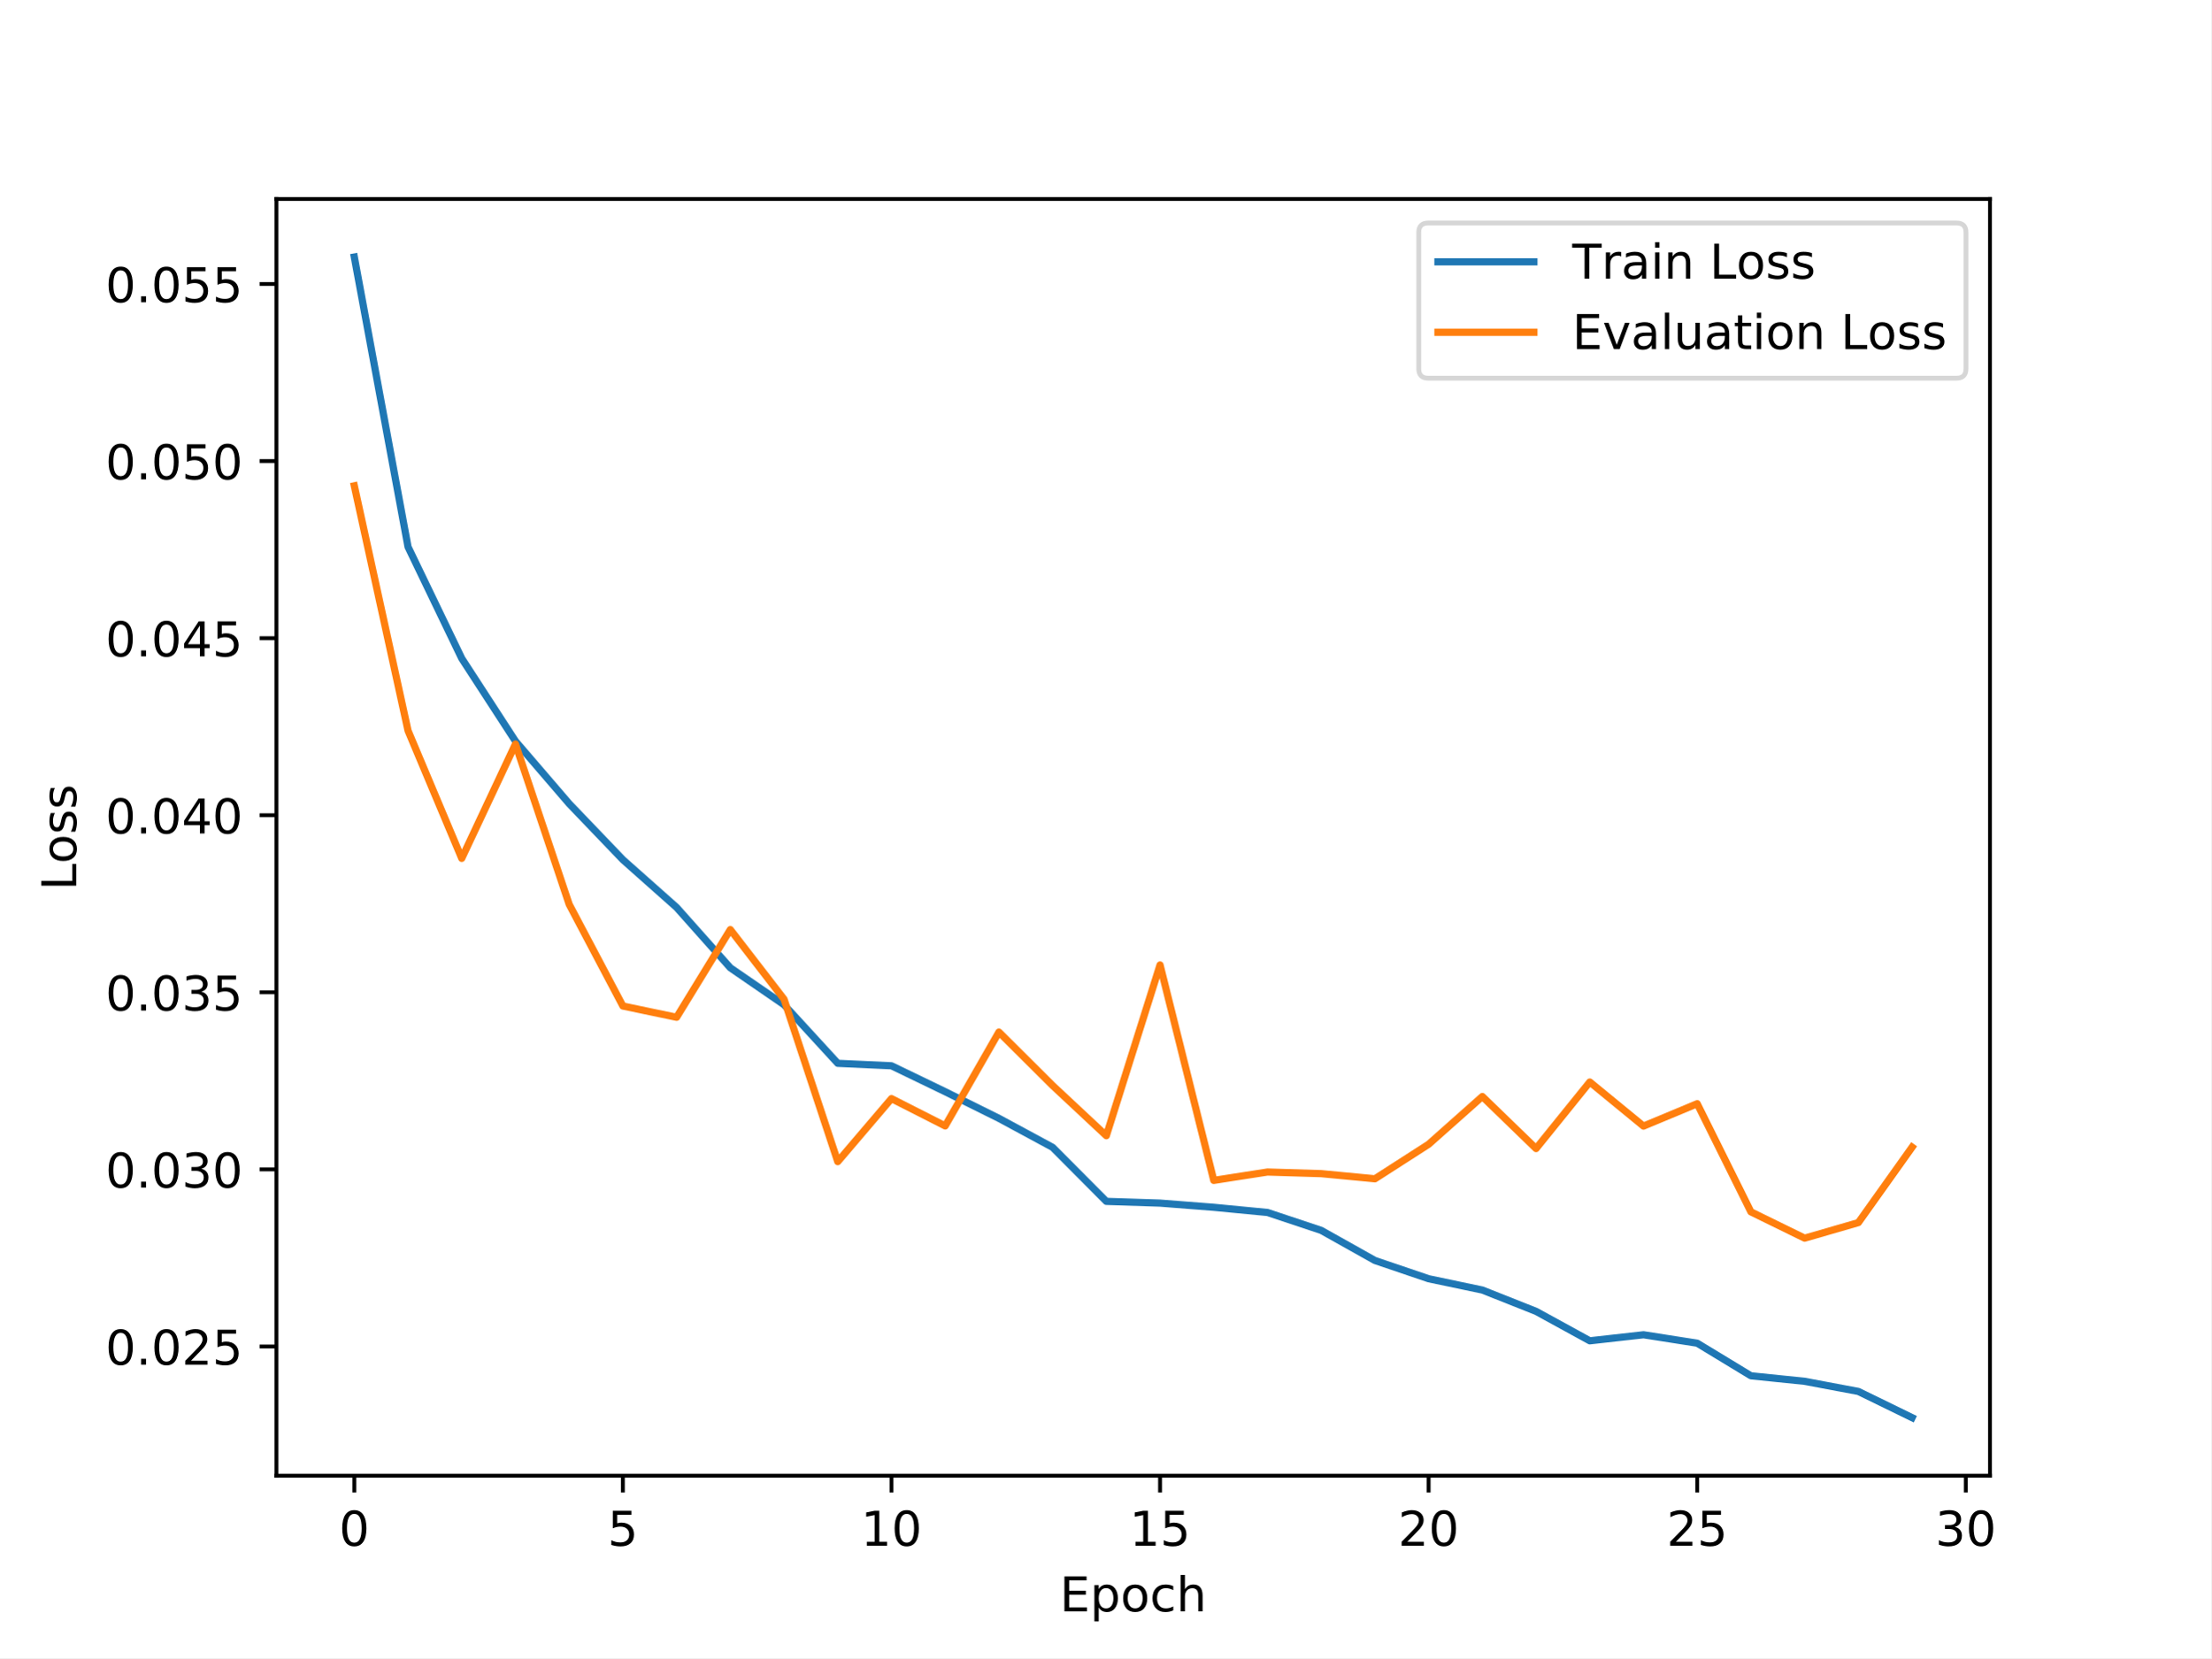
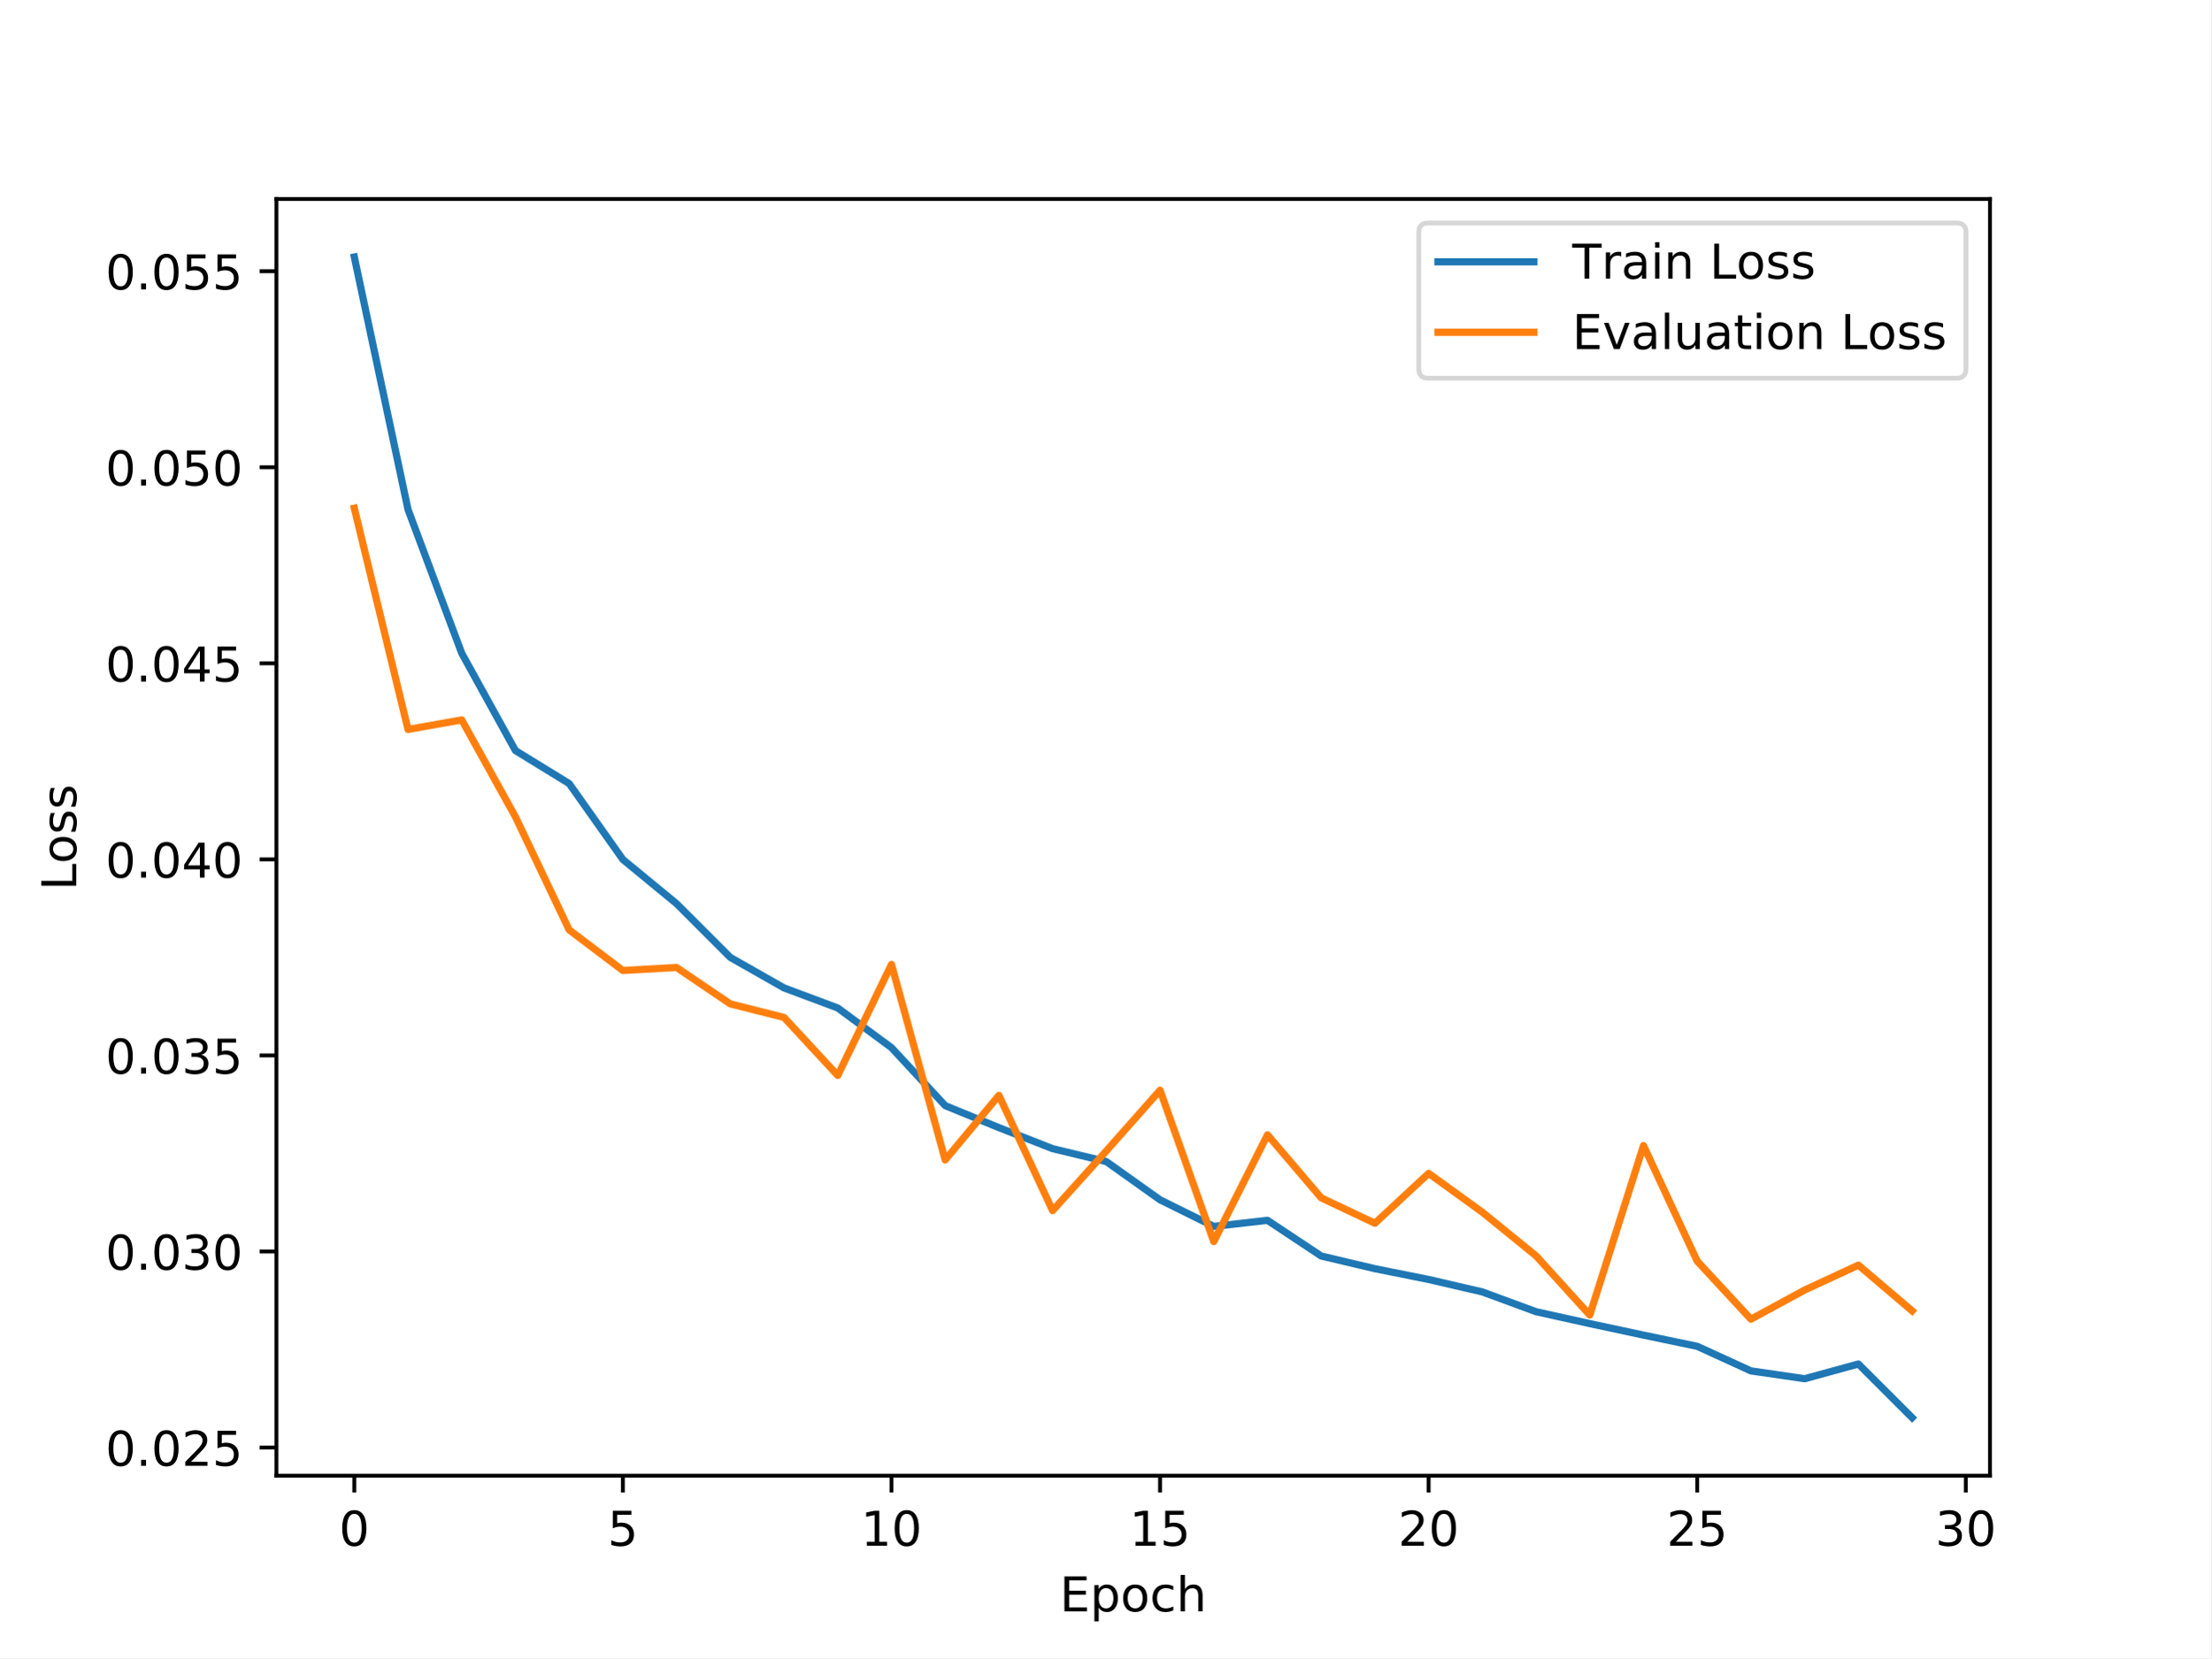
<svg xmlns="http://www.w3.org/2000/svg" xmlns:xlink="http://www.w3.org/1999/xlink" height="345.6pt" version="1.1" viewBox="0 0 460.8 345.6" width="460.8pt">
  <defs>
    <style type="text/css">
*{stroke-linecap:butt;stroke-linejoin:round;}
  </style>
  </defs>
  <g id="figure_1">
    <g id="patch_1">
      <path d="M 0 345.6  L 460.8 345.6  L 460.8 0  L 0 0  z " style="fill:#ffffff;" />
    </g>
    <g id="axes_1">
      <g id="patch_2">
        <path d="M 57.6 307.584  L 414.72 307.584  L 414.72 41.472  L 57.6 41.472  z " style="fill:#ffffff;" />
      </g>
      <g id="matplotlib.axis_1">
        <g id="xtick_1">
          <g id="line2d_1">
            <defs>
-               <path d="M 0 0  L 0 3.5  " id="m61d33a6a5a" style="stroke:#000000;stroke-width:0.8;" />
-             </defs>
-             <g>
-               <use style="stroke:#000000;stroke-width:0.8;" x="73.833" xlink:href="#m61d33a6a5a" y="307.584" />
+               <path d="M 0 0  L 0 3.5  " id="mc1222eeaa2" style="stroke:#000000;stroke-width:0.8;" />
+             </defs>
+             <g>
+               <use style="stroke:#000000;stroke-width:0.8;" x="73.833" xlink:href="#mc1222eeaa2" y="307.584" />
            </g>
          </g>
          <g id="text_1">
            <defs>
              <path d="M 31.781 66.406  Q 24.172 66.406 20.328 58.906  Q 16.5 51.422 16.5 36.375  Q 16.5 21.391 20.328 13.891  Q 24.172 6.391 31.781 6.391  Q 39.453 6.391 43.281 13.891  Q 47.125 21.391 47.125 36.375  Q 47.125 51.422 43.281 58.906  Q 39.453 66.406 31.781 66.406  z M 31.781 74.219  Q 44.047 74.219 50.516 64.516  Q 56.984 54.828 56.984 36.375  Q 56.984 17.969 50.516 8.266  Q 44.047 -1.422 31.781 -1.422  Q 19.531 -1.422 13.062 8.266  Q 6.594 17.969 6.594 36.375  Q 6.594 54.828 13.062 64.516  Q 19.531 74.219 31.781 74.219  z " id="DejaVuSans-48" />
            </defs>
            <g transform="translate(70.65148 322.1824)scale(0.1 -0.1)">
              <use xlink:href="#DejaVuSans-48" />
            </g>
          </g>
        </g>
        <g id="xtick_2">
          <g id="line2d_2">
            <g>
-               <use style="stroke:#000000;stroke-width:0.8;" x="129.808" xlink:href="#m61d33a6a5a" y="307.584" />
+               <use style="stroke:#000000;stroke-width:0.8;" x="129.808" xlink:href="#mc1222eeaa2" y="307.584" />
            </g>
          </g>
          <g id="text_2">
            <defs>
              <path d="M 10.797 72.906  L 49.516 72.906  L 49.516 64.594  L 19.828 64.594  L 19.828 46.734  Q 21.969 47.469 24.109 47.828  Q 26.266 48.188 28.422 48.188  Q 40.625 48.188 47.75 41.5  Q 54.891 34.812 54.891 23.391  Q 54.891 11.625 47.562 5.094  Q 40.234 -1.422 26.906 -1.422  Q 22.312 -1.422 17.547 -0.641  Q 12.797 0.141 7.719 1.703  L 7.719 11.625  Q 12.109 9.234 16.797 8.062  Q 21.484 6.891 26.703 6.891  Q 35.156 6.891 40.078 11.328  Q 45.016 15.766 45.016 23.391  Q 45.016 31 40.078 35.438  Q 35.156 39.891 26.703 39.891  Q 22.75 39.891 18.812 39.016  Q 14.891 38.141 10.797 36.281  z " id="DejaVuSans-53" />
            </defs>
            <g transform="translate(126.6264 322.1824)scale(0.1 -0.1)">
              <use xlink:href="#DejaVuSans-53" />
            </g>
          </g>
        </g>
        <g id="xtick_3">
          <g id="line2d_3">
            <g>
-               <use style="stroke:#000000;stroke-width:0.8;" x="185.783" xlink:href="#m61d33a6a5a" y="307.584" />
+               <use style="stroke:#000000;stroke-width:0.8;" x="185.783" xlink:href="#mc1222eeaa2" y="307.584" />
            </g>
          </g>
          <g id="text_3">
            <defs>
              <path d="M 12.406 8.297  L 28.516 8.297  L 28.516 63.922  L 10.984 60.406  L 10.984 69.391  L 28.422 72.906  L 38.281 72.906  L 38.281 8.297  L 54.391 8.297  L 54.391 0  L 12.406 0  z " id="DejaVuSans-49" />
            </defs>
            <g transform="translate(179.4201 322.1824)scale(0.1 -0.1)">
              <use xlink:href="#DejaVuSans-49" />
              <use x="63.623" xlink:href="#DejaVuSans-48" />
            </g>
          </g>
        </g>
        <g id="xtick_4">
          <g id="line2d_4">
            <g>
-               <use style="stroke:#000000;stroke-width:0.8;" x="241.757" xlink:href="#m61d33a6a5a" y="307.584" />
+               <use style="stroke:#000000;stroke-width:0.8;" x="241.757" xlink:href="#mc1222eeaa2" y="307.584" />
            </g>
          </g>
          <g id="text_4">
            <g transform="translate(235.395 322.1824)scale(0.1 -0.1)">
              <use xlink:href="#DejaVuSans-49" />
              <use x="63.623" xlink:href="#DejaVuSans-53" />
            </g>
          </g>
        </g>
        <g id="xtick_5">
          <g id="line2d_5">
            <g>
-               <use style="stroke:#000000;stroke-width:0.8;" x="297.732" xlink:href="#m61d33a6a5a" y="307.584" />
+               <use style="stroke:#000000;stroke-width:0.8;" x="297.732" xlink:href="#mc1222eeaa2" y="307.584" />
            </g>
          </g>
          <g id="text_5">
            <defs>
              <path d="M 19.188 8.297  L 53.609 8.297  L 53.609 0  L 7.328 0  L 7.328 8.297  Q 12.938 14.109 22.625 23.891  Q 32.328 33.688 34.812 36.531  Q 39.547 41.844 41.422 45.531  Q 43.312 49.219 43.312 52.781  Q 43.312 58.594 39.234 62.25  Q 35.156 65.922 28.609 65.922  Q 23.969 65.922 18.812 64.312  Q 13.672 62.703 7.812 59.422  L 7.812 69.391  Q 13.766 71.781 18.938 73  Q 24.125 74.219 28.422 74.219  Q 39.75 74.219 46.484 68.547  Q 53.219 62.891 53.219 53.422  Q 53.219 48.922 51.531 44.891  Q 49.859 40.875 45.406 35.406  Q 44.188 33.984 37.641 27.219  Q 31.109 20.453 19.188 8.297  z " id="DejaVuSans-50" />
            </defs>
            <g transform="translate(291.3699 322.1824)scale(0.1 -0.1)">
              <use xlink:href="#DejaVuSans-50" />
              <use x="63.623" xlink:href="#DejaVuSans-48" />
            </g>
          </g>
        </g>
        <g id="xtick_6">
          <g id="line2d_6">
            <g>
-               <use style="stroke:#000000;stroke-width:0.8;" x="353.707" xlink:href="#m61d33a6a5a" y="307.584" />
+               <use style="stroke:#000000;stroke-width:0.8;" x="353.707" xlink:href="#mc1222eeaa2" y="307.584" />
            </g>
          </g>
          <g id="text_6">
            <g transform="translate(347.3448 322.1824)scale(0.1 -0.1)">
              <use xlink:href="#DejaVuSans-50" />
              <use x="63.623" xlink:href="#DejaVuSans-53" />
            </g>
          </g>
        </g>
        <g id="xtick_7">
          <g id="line2d_7">
            <g>
-               <use style="stroke:#000000;stroke-width:0.8;" x="409.682" xlink:href="#m61d33a6a5a" y="307.584" />
+               <use style="stroke:#000000;stroke-width:0.8;" x="409.682" xlink:href="#mc1222eeaa2" y="307.584" />
            </g>
          </g>
          <g id="text_7">
            <defs>
              <path d="M 40.578 39.312  Q 47.656 37.797 51.625 33  Q 55.609 28.219 55.609 21.188  Q 55.609 10.406 48.188 4.484  Q 40.766 -1.422 27.094 -1.422  Q 22.516 -1.422 17.656 -0.516  Q 12.797 0.391 7.625 2.203  L 7.625 11.719  Q 11.719 9.328 16.594 8.109  Q 21.484 6.891 26.812 6.891  Q 36.078 6.891 40.938 10.547  Q 45.797 14.203 45.797 21.188  Q 45.797 27.641 41.281 31.266  Q 36.766 34.906 28.719 34.906  L 20.219 34.906  L 20.219 43.016  L 29.109 43.016  Q 36.375 43.016 40.234 45.922  Q 44.094 48.828 44.094 54.297  Q 44.094 59.906 40.109 62.906  Q 36.141 65.922 28.719 65.922  Q 24.656 65.922 20.016 65.031  Q 15.375 64.156 9.812 62.312  L 9.812 71.094  Q 15.438 72.656 20.344 73.438  Q 25.25 74.219 29.594 74.219  Q 40.828 74.219 47.359 69.109  Q 53.906 64.016 53.906 55.328  Q 53.906 49.266 50.438 45.094  Q 46.969 40.922 40.578 39.312  z " id="DejaVuSans-51" />
            </defs>
            <g transform="translate(403.3198 322.1824)scale(0.1 -0.1)">
              <use xlink:href="#DejaVuSans-51" />
              <use x="63.623" xlink:href="#DejaVuSans-48" />
            </g>
          </g>
        </g>
        <g id="text_8">
          <defs>
            <path d="M 9.812 72.906  L 55.906 72.906  L 55.906 64.594  L 19.672 64.594  L 19.672 43.016  L 54.391 43.016  L 54.391 34.719  L 19.672 34.719  L 19.672 8.297  L 56.781 8.297  L 56.781 0  L 9.812 0  z " id="DejaVuSans-69" />
            <path d="M 18.109 8.203  L 18.109 -20.797  L 9.078 -20.797  L 9.078 54.688  L 18.109 54.688  L 18.109 46.391  Q 20.953 51.266 25.266 53.625  Q 29.594 56 35.594 56  Q 45.562 56 51.781 48.094  Q 58.016 40.188 58.016 27.297  Q 58.016 14.406 51.781 6.484  Q 45.562 -1.422 35.594 -1.422  Q 29.594 -1.422 25.266 0.953  Q 20.953 3.328 18.109 8.203  z M 48.688 27.297  Q 48.688 37.203 44.609 42.844  Q 40.531 48.484 33.406 48.484  Q 26.266 48.484 22.188 42.844  Q 18.109 37.203 18.109 27.297  Q 18.109 17.391 22.188 11.75  Q 26.266 6.109 33.406 6.109  Q 40.531 6.109 44.609 11.75  Q 48.688 17.391 48.688 27.297  z " id="DejaVuSans-112" />
            <path d="M 30.609 48.391  Q 23.391 48.391 19.188 42.75  Q 14.984 37.109 14.984 27.297  Q 14.984 17.484 19.156 11.844  Q 23.344 6.203 30.609 6.203  Q 37.797 6.203 41.984 11.859  Q 46.188 17.531 46.188 27.297  Q 46.188 37.016 41.984 42.703  Q 37.797 48.391 30.609 48.391  z M 30.609 56  Q 42.328 56 49.016 48.375  Q 55.719 40.766 55.719 27.297  Q 55.719 13.875 49.016 6.219  Q 42.328 -1.422 30.609 -1.422  Q 18.844 -1.422 12.172 6.219  Q 5.516 13.875 5.516 27.297  Q 5.516 40.766 12.172 48.375  Q 18.844 56 30.609 56  z " id="DejaVuSans-111" />
            <path d="M 48.781 52.594  L 48.781 44.188  Q 44.969 46.297 41.141 47.344  Q 37.312 48.391 33.406 48.391  Q 24.656 48.391 19.812 42.844  Q 14.984 37.312 14.984 27.297  Q 14.984 17.281 19.812 11.734  Q 24.656 6.203 33.406 6.203  Q 37.312 6.203 41.141 7.25  Q 44.969 8.297 48.781 10.406  L 48.781 2.094  Q 45.016 0.344 40.984 -0.531  Q 36.969 -1.422 32.422 -1.422  Q 20.062 -1.422 12.781 6.344  Q 5.516 14.109 5.516 27.297  Q 5.516 40.672 12.859 48.328  Q 20.219 56 33.016 56  Q 37.156 56 41.109 55.141  Q 45.062 54.297 48.781 52.594  z " id="DejaVuSans-99" />
            <path d="M 54.891 33.016  L 54.891 0  L 45.906 0  L 45.906 32.719  Q 45.906 40.484 42.875 44.328  Q 39.844 48.188 33.797 48.188  Q 26.516 48.188 22.312 43.547  Q 18.109 38.922 18.109 30.906  L 18.109 0  L 9.078 0  L 9.078 75.984  L 18.109 75.984  L 18.109 46.188  Q 21.344 51.125 25.703 53.562  Q 30.078 56 35.797 56  Q 45.219 56 50.047 50.172  Q 54.891 44.344 54.891 33.016  z " id="DejaVuSans-104" />
          </defs>
          <g transform="translate(220.8491 335.8606)scale(0.1 -0.1)">
            <use xlink:href="#DejaVuSans-69" />
            <use x="63.184" xlink:href="#DejaVuSans-112" />
            <use x="126.66" xlink:href="#DejaVuSans-111" />
            <use x="187.842" xlink:href="#DejaVuSans-99" />
            <use x="242.822" xlink:href="#DejaVuSans-104" />
          </g>
        </g>
      </g>
      <g id="matplotlib.axis_2">
        <g id="ytick_1">
          <g id="line2d_8">
            <defs>
-               <path d="M 0 0  L -3.5 0  " id="m478eea6dd3" style="stroke:#000000;stroke-width:0.8;" />
-             </defs>
-             <g>
-               <use style="stroke:#000000;stroke-width:0.8;" x="57.6" xlink:href="#m478eea6dd3" y="280.651" />
+               <path d="M 0 0  L -3.5 0  " id="m6a588c7369" style="stroke:#000000;stroke-width:0.8;" />
+             </defs>
+             <g>
+               <use style="stroke:#000000;stroke-width:0.8;" x="57.6" xlink:href="#m6a588c7369" y="301.72" />
            </g>
          </g>
          <g id="text_9">
            <defs>
              <path d="M 10.688 12.406  L 21 12.406  L 21 0  L 10.688 0  z " id="DejaVuSans-46" />
            </defs>
-             <g transform="translate(21.97188 284.4507)scale(0.1 -0.1)">
+             <g transform="translate(21.97188 305.5188)scale(0.1 -0.1)">
              <use xlink:href="#DejaVuSans-48" />
              <use x="63.623" xlink:href="#DejaVuSans-46" />
              <use x="95.41" xlink:href="#DejaVuSans-48" />
              <use x="159.033" xlink:href="#DejaVuSans-50" />
              <use x="222.656" xlink:href="#DejaVuSans-53" />
            </g>
          </g>
        </g>
        <g id="ytick_2">
          <g id="line2d_9">
            <g>
-               <use style="stroke:#000000;stroke-width:0.8;" x="57.6" xlink:href="#m478eea6dd3" y="243.74" />
+               <use style="stroke:#000000;stroke-width:0.8;" x="57.6" xlink:href="#m6a588c7369" y="260.853" />
            </g>
          </g>
          <g id="text_10">
-             <g transform="translate(21.97188 247.5393)scale(0.1 -0.1)">
+             <g transform="translate(21.97188 264.6518)scale(0.1 -0.1)">
              <use xlink:href="#DejaVuSans-48" />
              <use x="63.623" xlink:href="#DejaVuSans-46" />
              <use x="95.41" xlink:href="#DejaVuSans-48" />
              <use x="159.033" xlink:href="#DejaVuSans-51" />
              <use x="222.656" xlink:href="#DejaVuSans-48" />
            </g>
          </g>
        </g>
        <g id="ytick_3">
          <g id="line2d_10">
            <g>
-               <use style="stroke:#000000;stroke-width:0.8;" x="57.6" xlink:href="#m478eea6dd3" y="206.829" />
+               <use style="stroke:#000000;stroke-width:0.8;" x="57.6" xlink:href="#m6a588c7369" y="219.986" />
            </g>
          </g>
          <g id="text_11">
-             <g transform="translate(21.97188 210.6279)scale(0.1 -0.1)">
+             <g transform="translate(21.97188 223.7849)scale(0.1 -0.1)">
              <use xlink:href="#DejaVuSans-48" />
              <use x="63.623" xlink:href="#DejaVuSans-46" />
              <use x="95.41" xlink:href="#DejaVuSans-48" />
              <use x="159.033" xlink:href="#DejaVuSans-51" />
              <use x="222.656" xlink:href="#DejaVuSans-53" />
            </g>
          </g>
        </g>
        <g id="ytick_4">
          <g id="line2d_11">
            <g>
-               <use style="stroke:#000000;stroke-width:0.8;" x="57.6" xlink:href="#m478eea6dd3" y="169.917" />
+               <use style="stroke:#000000;stroke-width:0.8;" x="57.6" xlink:href="#m6a588c7369" y="179.119" />
            </g>
          </g>
          <g id="text_12">
            <defs>
              <path d="M 37.797 64.312  L 12.891 25.391  L 37.797 25.391  z M 35.203 72.906  L 47.609 72.906  L 47.609 25.391  L 58.016 25.391  L 58.016 17.188  L 47.609 17.188  L 47.609 0  L 37.797 0  L 37.797 17.188  L 4.891 17.188  L 4.891 26.703  z " id="DejaVuSans-52" />
            </defs>
-             <g transform="translate(21.97188 173.7165)scale(0.1 -0.1)">
+             <g transform="translate(21.97188 182.918)scale(0.1 -0.1)">
              <use xlink:href="#DejaVuSans-48" />
              <use x="63.623" xlink:href="#DejaVuSans-46" />
              <use x="95.41" xlink:href="#DejaVuSans-48" />
              <use x="159.033" xlink:href="#DejaVuSans-52" />
              <use x="222.656" xlink:href="#DejaVuSans-48" />
            </g>
          </g>
        </g>
        <g id="ytick_5">
          <g id="line2d_12">
            <g>
-               <use style="stroke:#000000;stroke-width:0.8;" x="57.6" xlink:href="#m478eea6dd3" y="133.006" />
+               <use style="stroke:#000000;stroke-width:0.8;" x="57.6" xlink:href="#m6a588c7369" y="138.252" />
            </g>
          </g>
          <g id="text_13">
-             <g transform="translate(21.97188 136.8051)scale(0.1 -0.1)">
+             <g transform="translate(21.97188 142.0511)scale(0.1 -0.1)">
              <use xlink:href="#DejaVuSans-48" />
              <use x="63.623" xlink:href="#DejaVuSans-46" />
              <use x="95.41" xlink:href="#DejaVuSans-48" />
              <use x="159.033" xlink:href="#DejaVuSans-52" />
              <use x="222.656" xlink:href="#DejaVuSans-53" />
            </g>
          </g>
        </g>
        <g id="ytick_6">
          <g id="line2d_13">
            <g>
-               <use style="stroke:#000000;stroke-width:0.8;" x="57.6" xlink:href="#m478eea6dd3" y="96.094" />
+               <use style="stroke:#000000;stroke-width:0.8;" x="57.6" xlink:href="#m6a588c7369" y="97.385" />
            </g>
          </g>
          <g id="text_14">
-             <g transform="translate(21.97188 99.8937)scale(0.1 -0.1)">
+             <g transform="translate(21.97188 101.1842)scale(0.1 -0.1)">
              <use xlink:href="#DejaVuSans-48" />
              <use x="63.623" xlink:href="#DejaVuSans-46" />
              <use x="95.41" xlink:href="#DejaVuSans-48" />
              <use x="159.033" xlink:href="#DejaVuSans-53" />
              <use x="222.656" xlink:href="#DejaVuSans-48" />
            </g>
          </g>
        </g>
        <g id="ytick_7">
          <g id="line2d_14">
            <g>
-               <use style="stroke:#000000;stroke-width:0.8;" x="57.6" xlink:href="#m478eea6dd3" y="59.183" />
+               <use style="stroke:#000000;stroke-width:0.8;" x="57.6" xlink:href="#m6a588c7369" y="56.518" />
            </g>
          </g>
          <g id="text_15">
-             <g transform="translate(21.97188 62.9823)scale(0.1 -0.1)">
+             <g transform="translate(21.97188 60.31726)scale(0.1 -0.1)">
              <use xlink:href="#DejaVuSans-48" />
              <use x="63.623" xlink:href="#DejaVuSans-46" />
              <use x="95.41" xlink:href="#DejaVuSans-48" />
              <use x="159.033" xlink:href="#DejaVuSans-53" />
              <use x="222.656" xlink:href="#DejaVuSans-53" />
            </g>
          </g>
        </g>
        <g id="text_16">
          <defs>
            <path d="M 9.812 72.906  L 19.672 72.906  L 19.672 8.297  L 55.172 8.297  L 55.172 0  L 9.812 0  z " id="DejaVuSans-76" />
            <path d="M 44.281 53.078  L 44.281 44.578  Q 40.484 46.531 36.375 47.5  Q 32.281 48.484 27.875 48.484  Q 21.188 48.484 17.844 46.438  Q 14.5 44.391 14.5 40.281  Q 14.5 37.156 16.891 35.375  Q 19.281 33.594 26.516 31.984  L 29.594 31.297  Q 39.156 29.25 43.188 25.516  Q 47.219 21.781 47.219 15.094  Q 47.219 7.469 41.188 3.016  Q 35.156 -1.422 24.609 -1.422  Q 20.219 -1.422 15.453 -0.562  Q 10.688 0.297 5.422 2  L 5.422 11.281  Q 10.406 8.688 15.234 7.391  Q 20.062 6.109 24.812 6.109  Q 31.156 6.109 34.562 8.281  Q 37.984 10.453 37.984 14.406  Q 37.984 18.062 35.516 20.016  Q 33.062 21.969 24.703 23.781  L 21.578 24.516  Q 13.234 26.266 9.516 29.906  Q 5.812 33.547 5.812 39.891  Q 5.812 47.609 11.281 51.797  Q 16.75 56 26.812 56  Q 31.781 56 36.172 55.266  Q 40.578 54.547 44.281 53.078  z " id="DejaVuSans-115" />
          </defs>
          <g transform="translate(15.89219 185.5819)rotate(-90)scale(0.1 -0.1)">
            <use xlink:href="#DejaVuSans-76" />
            <use x="55.697" xlink:href="#DejaVuSans-111" />
            <use x="116.879" xlink:href="#DejaVuSans-115" />
            <use x="168.979" xlink:href="#DejaVuSans-115" />
          </g>
        </g>
      </g>
      <g id="line2d_15">
-         <path clip-path="url(#pfd7b77b034)" d="M 73.833 53.568  L 85.028 113.983  L 96.223 137.232  L 107.418 154.48  L 118.613 167.51  L 129.808 179.191  L 141.003 189.138  L 152.198 201.723  L 163.393 209.422  L 174.588 221.628  L 185.783 222.143  L 196.978 227.548  L 208.173 233.1  L 219.368 239.146  L 230.563 250.403  L 241.757 250.765  L 252.952 251.642  L 264.147 252.72  L 275.342 256.452  L 286.537 262.728  L 297.732 266.531  L 308.927 268.888  L 320.122 273.333  L 331.317 279.466  L 342.512 278.209  L 353.707 279.966  L 364.902 286.761  L 376.097 287.913  L 387.292 290.025  L 398.487 295.488  " style="fill:none;stroke:#1f77b4;stroke-linecap:square;stroke-width:1.5;" />
+         <path clip-path="url(#p809cab7e8e)" d="M 73.833 53.568  L 85.028 106.201  L 96.223 136.159  L 107.418 156.444  L 118.613 163.319  L 129.808 179.146  L 141.003 188.356  L 152.198 199.555  L 163.393 205.914  L 174.588 210.099  L 185.783 218.362  L 196.978 230.45  L 208.173 235.035  L 219.368 239.421  L 230.563 242.112  L 241.757 250.083  L 252.952 255.62  L 264.147 254.359  L 275.342 261.795  L 286.537 264.442  L 297.732 266.684  L 308.927 269.282  L 320.122 273.405  L 331.317 275.885  L 342.512 278.284  L 353.707 280.619  L 364.902 285.739  L 376.097 287.371  L 387.292 284.303  L 398.487 295.488  " style="fill:none;stroke:#1f77b4;stroke-linecap:square;stroke-width:1.5;" />
      </g>
      <g id="line2d_16">
-         <path clip-path="url(#pfd7b77b034)" d="M 73.833 101.26  L 85.028 152.285  L 96.223 178.911  L 107.418 155.082  L 118.613 188.491  L 129.808 209.69  L 141.003 212.033  L 152.198 193.758  L 163.393 208.271  L 174.588 242.125  L 185.783 228.987  L 196.978 234.676  L 208.173 215.118  L 219.368 226.261  L 230.563 236.719  L 241.757 201.129  L 252.952 246.03  L 264.147 244.286  L 275.342 244.625  L 286.537 245.697  L 297.732 238.502  L 308.927 228.548  L 320.122 239.395  L 331.317 225.529  L 342.512 234.714  L 353.707 230.049  L 364.902 252.593  L 376.097 258.076  L 387.292 254.829  L 398.487 239.107  " style="fill:none;stroke:#ff7f0e;stroke-linecap:square;stroke-width:1.5;" />
+         <path clip-path="url(#p809cab7e8e)" d="M 73.833 105.924  L 85.028 152.04  L 96.223 150.051  L 107.418 170.259  L 118.613 193.818  L 129.808 202.284  L 141.003 201.658  L 152.198 209.245  L 163.393 212.066  L 174.588 224.16  L 185.783 201.011  L 196.978 241.77  L 208.173 228.315  L 219.368 252.329  L 230.563 239.889  L 241.757 227.241  L 252.952 258.783  L 264.147 236.528  L 275.342 249.669  L 286.537 254.965  L 297.732 244.567  L 308.927 252.664  L 320.122 261.759  L 331.317 274.097  L 342.512 238.779  L 353.707 262.866  L 364.902 274.957  L 376.097 268.886  L 387.292 263.694  L 398.487 273.213  " style="fill:none;stroke:#ff7f0e;stroke-linecap:square;stroke-width:1.5;" />
      </g>
      <g id="patch_3">
        <path d="M 57.6 307.584  L 57.6 41.472  " style="fill:none;stroke:#000000;stroke-linecap:square;stroke-linejoin:miter;stroke-width:0.8;" />
      </g>
      <g id="patch_4">
        <path d="M 414.72 307.584  L 414.72 41.472  " style="fill:none;stroke:#000000;stroke-linecap:square;stroke-linejoin:miter;stroke-width:0.8;" />
      </g>
      <g id="patch_5">
        <path d="M 57.6 307.584  L 414.72 307.584  " style="fill:none;stroke:#000000;stroke-linecap:square;stroke-linejoin:miter;stroke-width:0.8;" />
      </g>
      <g id="patch_6">
        <path d="M 57.6 41.472  L 414.72 41.472  " style="fill:none;stroke:#000000;stroke-linecap:square;stroke-linejoin:miter;stroke-width:0.8;" />
      </g>
      <g id="legend_1">
        <g id="patch_7">
          <path d="M 297.67 78.828  L 407.72 78.828  Q 409.72 78.828 409.72 76.828  L 409.72 48.472  Q 409.72 46.472 407.72 46.472  L 297.67 46.472  Q 295.67 46.472 295.67 48.472  L 295.67 76.828  Q 295.67 78.828 297.67 78.828  z " style="fill:#ffffff;opacity:0.8;stroke:#cccccc;stroke-linejoin:miter;" />
        </g>
        <g id="line2d_17">
          <path d="M 299.67 54.57  L 319.67 54.57  " style="fill:none;stroke:#1f77b4;stroke-linecap:square;stroke-width:1.5;" />
        </g>
        <g id="line2d_18" />
        <g id="text_17">
          <defs>
            <path d="M -0.297 72.906  L 61.375 72.906  L 61.375 64.594  L 35.5 64.594  L 35.5 0  L 25.594 0  L 25.594 64.594  L -0.297 64.594  z " id="DejaVuSans-84" />
            <path d="M 41.109 46.297  Q 39.594 47.172 37.812 47.578  Q 36.031 48 33.891 48  Q 26.266 48 22.188 43.047  Q 18.109 38.094 18.109 28.812  L 18.109 0  L 9.078 0  L 9.078 54.688  L 18.109 54.688  L 18.109 46.188  Q 20.953 51.172 25.484 53.578  Q 30.031 56 36.531 56  Q 37.453 56 38.578 55.875  Q 39.703 55.766 41.062 55.516  z " id="DejaVuSans-114" />
            <path d="M 34.281 27.484  Q 23.391 27.484 19.188 25  Q 14.984 22.516 14.984 16.5  Q 14.984 11.719 18.141 8.906  Q 21.297 6.109 26.703 6.109  Q 34.188 6.109 38.703 11.406  Q 43.219 16.703 43.219 25.484  L 43.219 27.484  z M 52.203 31.203  L 52.203 0  L 43.219 0  L 43.219 8.297  Q 40.141 3.328 35.547 0.953  Q 30.953 -1.422 24.312 -1.422  Q 15.922 -1.422 10.953 3.297  Q 6 8.016 6 15.922  Q 6 25.141 12.172 29.828  Q 18.359 34.516 30.609 34.516  L 43.219 34.516  L 43.219 35.406  Q 43.219 41.609 39.141 45  Q 35.062 48.391 27.688 48.391  Q 23 48.391 18.547 47.266  Q 14.109 46.141 10.016 43.891  L 10.016 52.203  Q 14.938 54.109 19.578 55.047  Q 24.219 56 28.609 56  Q 40.484 56 46.344 49.844  Q 52.203 43.703 52.203 31.203  z " id="DejaVuSans-97" />
            <path d="M 9.422 54.688  L 18.406 54.688  L 18.406 0  L 9.422 0  z M 9.422 75.984  L 18.406 75.984  L 18.406 64.594  L 9.422 64.594  z " id="DejaVuSans-105" />
            <path d="M 54.891 33.016  L 54.891 0  L 45.906 0  L 45.906 32.719  Q 45.906 40.484 42.875 44.328  Q 39.844 48.188 33.797 48.188  Q 26.516 48.188 22.312 43.547  Q 18.109 38.922 18.109 30.906  L 18.109 0  L 9.078 0  L 9.078 54.688  L 18.109 54.688  L 18.109 46.188  Q 21.344 51.125 25.703 53.562  Q 30.078 56 35.797 56  Q 45.219 56 50.047 50.172  Q 54.891 44.344 54.891 33.016  z " id="DejaVuSans-110" />
            <path id="DejaVuSans-32" />
          </defs>
          <g transform="translate(327.67 58.07044)scale(0.1 -0.1)">
            <use xlink:href="#DejaVuSans-84" />
            <use x="60.865" xlink:href="#DejaVuSans-114" />
            <use x="101.979" xlink:href="#DejaVuSans-97" />
            <use x="163.258" xlink:href="#DejaVuSans-105" />
            <use x="191.041" xlink:href="#DejaVuSans-110" />
            <use x="254.42" xlink:href="#DejaVuSans-32" />
            <use x="286.207" xlink:href="#DejaVuSans-76" />
            <use x="341.904" xlink:href="#DejaVuSans-111" />
            <use x="403.086" xlink:href="#DejaVuSans-115" />
            <use x="455.186" xlink:href="#DejaVuSans-115" />
          </g>
        </g>
        <g id="line2d_19">
          <path d="M 299.67 69.249  L 319.67 69.249  " style="fill:none;stroke:#ff7f0e;stroke-linecap:square;stroke-width:1.5;" />
        </g>
        <g id="line2d_20" />
        <g id="text_18">
          <defs>
            <path d="M 2.984 54.688  L 12.5 54.688  L 29.594 8.797  L 46.688 54.688  L 56.203 54.688  L 35.688 0  L 23.484 0  z " id="DejaVuSans-118" />
            <path d="M 9.422 75.984  L 18.406 75.984  L 18.406 0  L 9.422 0  z " id="DejaVuSans-108" />
            <path d="M 8.5 21.578  L 8.5 54.688  L 17.484 54.688  L 17.484 21.922  Q 17.484 14.156 20.5 10.266  Q 23.531 6.391 29.594 6.391  Q 36.859 6.391 41.078 11.031  Q 45.312 15.672 45.312 23.688  L 45.312 54.688  L 54.297 54.688  L 54.297 0  L 45.312 0  L 45.312 8.406  Q 42.047 3.422 37.719 1  Q 33.406 -1.422 27.688 -1.422  Q 18.266 -1.422 13.375 4.438  Q 8.5 10.297 8.5 21.578  z M 31.109 56  z " id="DejaVuSans-117" />
            <path d="M 18.312 70.219  L 18.312 54.688  L 36.812 54.688  L 36.812 47.703  L 18.312 47.703  L 18.312 18.016  Q 18.312 11.328 20.141 9.422  Q 21.969 7.516 27.594 7.516  L 36.812 7.516  L 36.812 0  L 27.594 0  Q 17.188 0 13.234 3.875  Q 9.281 7.766 9.281 18.016  L 9.281 47.703  L 2.688 47.703  L 2.688 54.688  L 9.281 54.688  L 9.281 70.219  z " id="DejaVuSans-116" />
          </defs>
          <g transform="translate(327.67 72.74856)scale(0.1 -0.1)">
            <use xlink:href="#DejaVuSans-69" />
            <use x="63.184" xlink:href="#DejaVuSans-118" />
            <use x="122.363" xlink:href="#DejaVuSans-97" />
            <use x="183.643" xlink:href="#DejaVuSans-108" />
            <use x="211.426" xlink:href="#DejaVuSans-117" />
            <use x="274.805" xlink:href="#DejaVuSans-97" />
            <use x="336.084" xlink:href="#DejaVuSans-116" />
            <use x="375.293" xlink:href="#DejaVuSans-105" />
            <use x="403.076" xlink:href="#DejaVuSans-111" />
            <use x="464.258" xlink:href="#DejaVuSans-110" />
            <use x="527.637" xlink:href="#DejaVuSans-32" />
            <use x="559.424" xlink:href="#DejaVuSans-76" />
            <use x="615.121" xlink:href="#DejaVuSans-111" />
            <use x="676.303" xlink:href="#DejaVuSans-115" />
            <use x="728.402" xlink:href="#DejaVuSans-115" />
          </g>
        </g>
      </g>
    </g>
  </g>
  <defs>
-     <clipPath id="pfd7b77b034">
+     <clipPath id="p809cab7e8e">
      <rect height="266.112" width="357.12" x="57.6" y="41.472" />
    </clipPath>
  </defs>
</svg>
